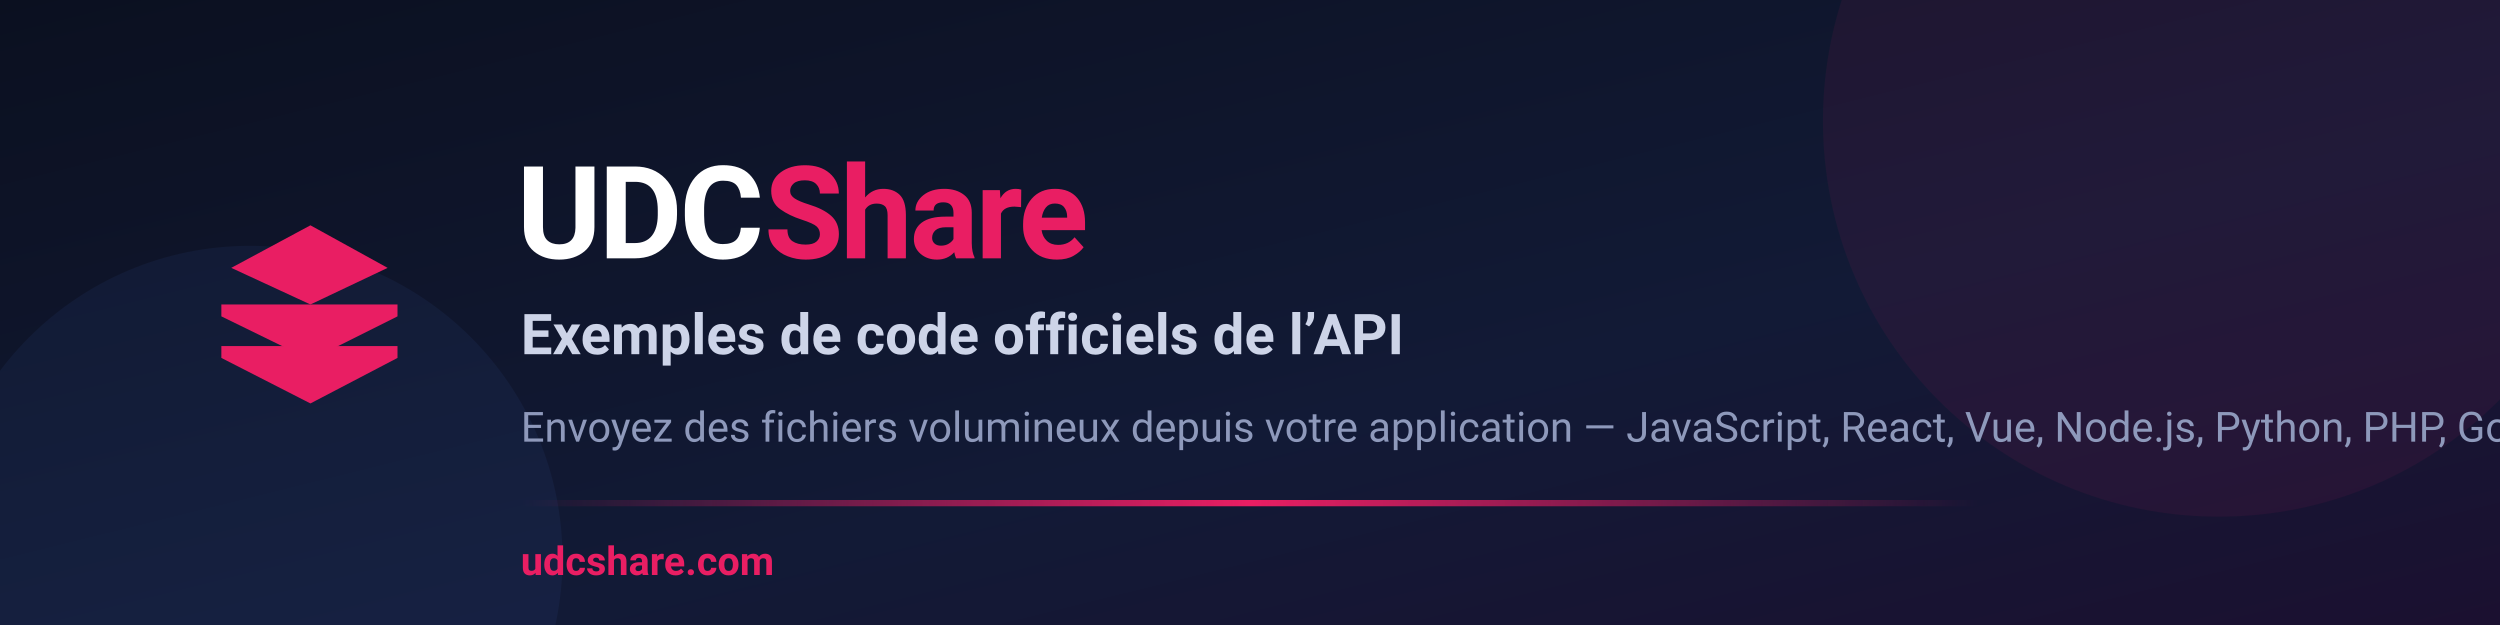
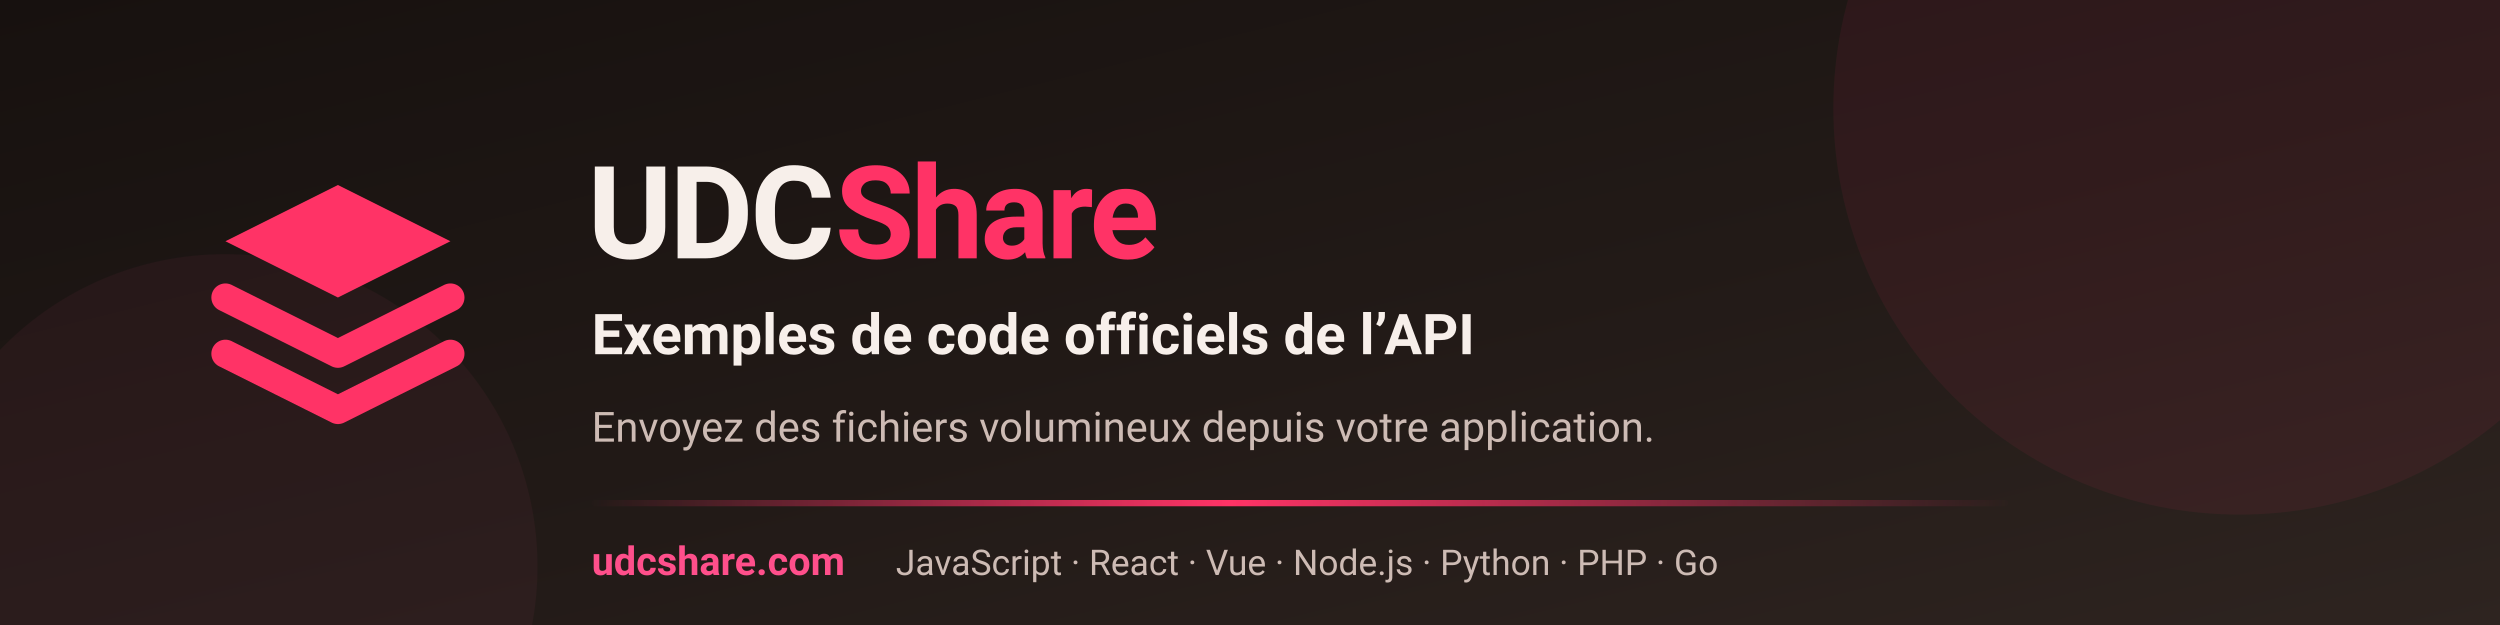
<svg xmlns="http://www.w3.org/2000/svg" viewBox="0 0 1200 300" width="1200" height="300" role="img" aria-label="API UDCShare — exemples de code officiels">
  <defs>
    <linearGradient id="fond" x1="0" y1="0" x2="1" y2="1">
-       <stop offset="0%" stop-color="#0B1020" />
-       <stop offset="60%" stop-color="#121a36" />
-       <stop offset="100%" stop-color="#1b1030" />
+       <stop offset="0%" stop-color="#17110F" />
+       <stop offset="55%" stop-color="#221A17" />
+       <stop offset="100%" stop-color="#2E2420" />
    </linearGradient>
    <linearGradient id="trait" x1="0" y1="0" x2="1" y2="0">
-       <stop offset="0%" stop-color="#E91E63" stop-opacity="0" />
-       <stop offset="50%" stop-color="#E91E63" />
-       <stop offset="100%" stop-color="#E91E63" stop-opacity="0" />
+       <stop offset="0%" stop-color="#FF3366" stop-opacity="0" />
+       <stop offset="45%" stop-color="#FF3366" />
+       <stop offset="100%" stop-color="#FF3366" stop-opacity="0" />
    </linearGradient>
  </defs>
  <rect width="1200" height="300" fill="url(#fond)" />
-   <circle cx="1065" cy="58" r="190" fill="#E91E63" opacity="0.07" />
-   <circle cx="120" cy="268" r="150" fill="#5b8cff" opacity="0.06" />
-   <g transform="translate(92 92) scale(0.95)">
-     <polygon points="60,17 99,38.5 60,57 20,38.5" fill="#E91E63" />
-     <polygon points="15,57 104,57 104,63 60,85 15,63" fill="#E91E63" />
-     <polygon points="15,78 104,78 104,84 60,107 15,84" fill="#E91E63" />
+   <circle cx="1075" cy="52" r="195" fill="#FF3366" opacity="0.07" />
+   <circle cx="108" cy="272" r="150" fill="#FF4F8B" opacity="0.05" />
+   <g transform="translate(92 78) scale(5.4)">
+     <path d="M13 2L3 7L13 12L23 7L13 2Z" fill="#FF3366" />
+     <path d="M3 12L13 17L23 12" stroke="#FF3366" stroke-width="2.5" stroke-linecap="round" stroke-linejoin="round" fill="none" />
+     <path d="M3 17L13 22L23 17" stroke="#FF3366" stroke-width="2.5" stroke-linecap="round" stroke-linejoin="round" fill="none" />
  </g>
-   <text x="248" y="124" font-family="Segoe UI, Roboto, Helvetica, Arial, sans-serif" font-size="62" font-weight="700" fill="#ffffff" letter-spacing="-1.5">UDC<tspan fill="#E91E63">Share</tspan>
+   <text x="282" y="124" font-family="Segoe UI, Roboto, Helvetica, Arial, sans-serif" font-size="62" font-weight="700" fill="#F7EFEA" letter-spacing="-1.5">UDC<tspan fill="#FF3366">Share</tspan>
  </text>
-   <text x="250" y="170" font-family="Segoe UI, Roboto, Helvetica, Arial, sans-serif" font-size="27" font-weight="600" fill="#cdd4e8">Exemples de code officiels de l’API</text>
-   <text x="250" y="212" font-family="Segoe UI, Roboto, Helvetica, Arial, sans-serif" font-size="20" fill="#8e99bb">Envoyez des fichiers volumineux depuis votre application — JavaScript, React, Vue, Node.js, Python, PHP, Go</text>
-   <rect x="250" y="240" width="700" height="3" rx="1.5" fill="url(#trait)" />
-   <text x="250" y="276" font-family="Segoe UI, Roboto, Helvetica, Arial, sans-serif" font-size="19" font-weight="600" fill="#E91E63">udcshare.com</text>
+   <text x="284" y="170" font-family="Segoe UI, Roboto, Helvetica, Arial, sans-serif" font-size="27" font-weight="600" fill="#F7EFEA">Exemples de code officiels de l’API</text>
+   <text x="284" y="212" font-family="Segoe UI, Roboto, Helvetica, Arial, sans-serif" font-size="20" fill="#CDBBB4">Envoyez des fichiers volumineux depuis votre application.</text>
+   <rect x="284" y="240" width="680" height="3" rx="1.5" fill="url(#trait)" />
+   <text x="284" y="276" font-family="Segoe UI, Roboto, Helvetica, Arial, sans-serif" font-size="19" font-weight="600" fill="#FF4F8B">udcshare.com</text>
+   <text x="430" y="276" font-family="Segoe UI, Roboto, Helvetica, Arial, sans-serif" font-size="17" fill="#CDBBB4">JavaScript · React · Vue · Node.js · Python · PHP · Go</text>
</svg>
